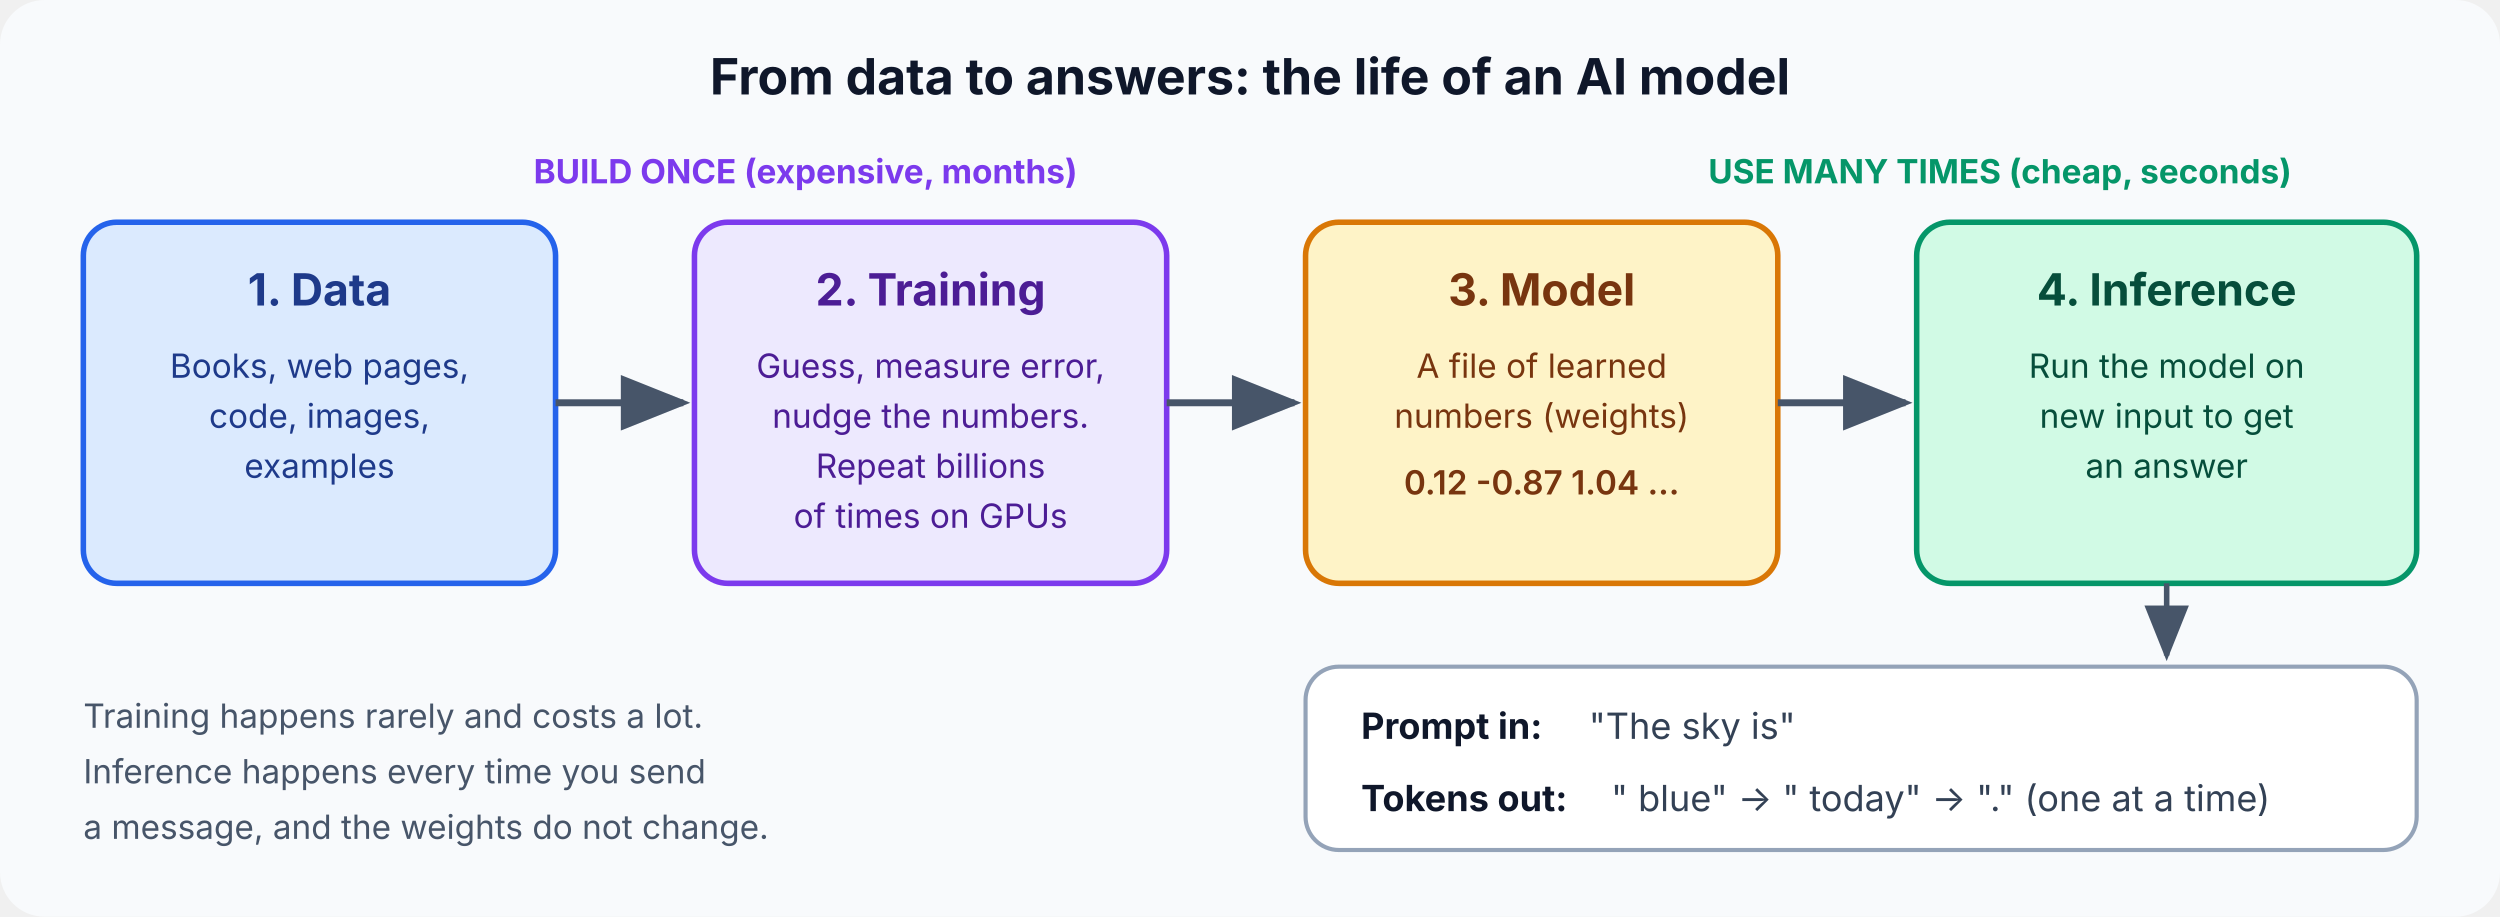
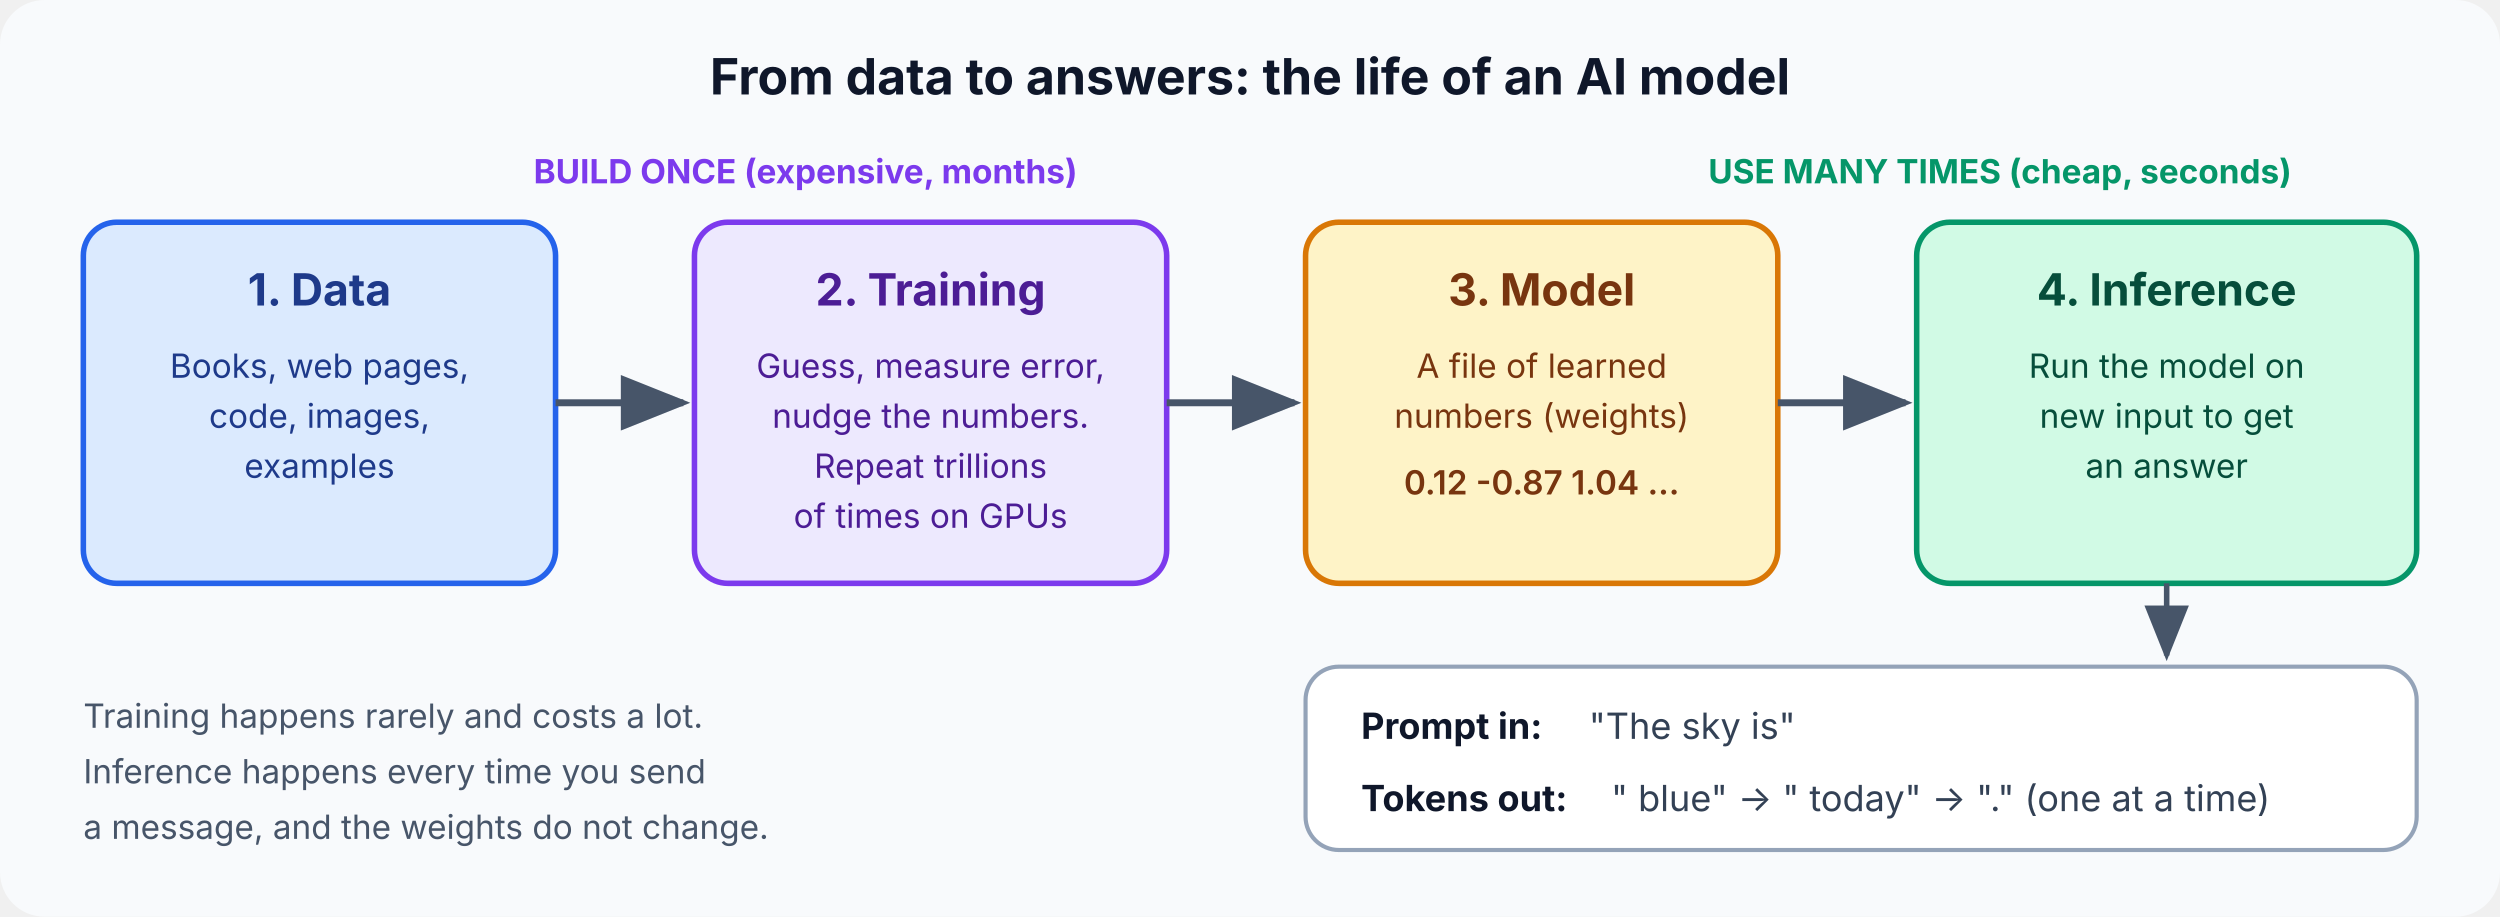
<svg xmlns="http://www.w3.org/2000/svg" viewBox="0 0 900 330" role="img" aria-label="The big picture: data goes into training, training produces a model made of weights, and inference turns a prompt into output tokens">
  <defs>
    <marker id="bpArrow" markerWidth="10" markerHeight="8" refX="9" refY="4" orient="auto">
      <path d="M0,0 L10,4 L0,8 Z" fill="#475569" />
    </marker>
  </defs>
  <rect x="0" y="0" width="900" height="330" rx="16" fill="#f8fafc" />
  <text x="450" y="34" text-anchor="middle" font-family="Inter,sans-serif" font-size="18" font-weight="700" fill="#0f172a">From data to answers: the life of an AI model</text>
  <text x="290" y="66" text-anchor="middle" font-family="Inter,sans-serif" font-size="12" font-weight="700" fill="#7c3aed">BUILD ONCE (expensive, months)</text>
  <text x="720" y="66" text-anchor="middle" font-family="Inter,sans-serif" font-size="12" font-weight="700" fill="#059669">USE MANY TIMES (cheap, seconds)</text>
  <rect x="30" y="80" width="170" height="130" rx="12" fill="#dbeafe" stroke="#2563eb" stroke-width="2" />
  <text x="115" y="110" text-anchor="middle" font-family="Inter,sans-serif" font-size="16" font-weight="700" fill="#1e3a8a">1. Data</text>
  <text x="115" y="136" text-anchor="middle" font-family="Inter,sans-serif" font-size="12" fill="#1e3a8a">Books, web pages,</text>
  <text x="115" y="154" text-anchor="middle" font-family="Inter,sans-serif" font-size="12" fill="#1e3a8a">code, images,</text>
  <text x="115" y="172" text-anchor="middle" font-family="Inter,sans-serif" font-size="12" fill="#1e3a8a">examples</text>
  <line x1="200" y1="145" x2="246" y2="145" stroke="#475569" stroke-width="2.5" marker-end="url(#bpArrow)" />
  <rect x="250" y="80" width="170" height="130" rx="12" fill="#ede9fe" stroke="#7c3aed" stroke-width="2" />
  <text x="335" y="110" text-anchor="middle" font-family="Inter,sans-serif" font-size="16" font-weight="700" fill="#4c1d95">2. Training</text>
  <text x="335" y="136" text-anchor="middle" font-family="Inter,sans-serif" font-size="12" fill="#4c1d95">Guess, measure error,</text>
  <text x="335" y="154" text-anchor="middle" font-family="Inter,sans-serif" font-size="12" fill="#4c1d95">nudge the numbers.</text>
-   <text x="335" y="172" text-anchor="middle" font-family="Inter,sans-serif" font-size="12" fill="#4c1d95">Repeat billions</text>
+   <text x="335" y="172" text-anchor="middle" font-family="Inter,sans-serif" font-size="12" fill="#4c1d95">Repeat trillions</text>
  <text x="335" y="190" text-anchor="middle" font-family="Inter,sans-serif" font-size="12" fill="#4c1d95">of times on GPUs</text>
  <line x1="420" y1="145" x2="466" y2="145" stroke="#475569" stroke-width="2.5" marker-end="url(#bpArrow)" />
  <rect x="470" y="80" width="170" height="130" rx="12" fill="#fef3c7" stroke="#d97706" stroke-width="2" />
  <text x="555" y="110" text-anchor="middle" font-family="Inter,sans-serif" font-size="16" font-weight="700" fill="#78350f">3. Model</text>
  <text x="555" y="136" text-anchor="middle" font-family="Inter,sans-serif" font-size="12" fill="#78350f">A file of learned</text>
  <text x="555" y="154" text-anchor="middle" font-family="Inter,sans-serif" font-size="12" fill="#78350f">numbers (weights)</text>
  <text x="555" y="178" text-anchor="middle" font-family="Inter,sans-serif" font-size="12" font-weight="600" fill="#78350f">0.12  -0.87  1.04 ...</text>
  <line x1="640" y1="145" x2="686" y2="145" stroke="#475569" stroke-width="2.5" marker-end="url(#bpArrow)" />
  <rect x="690" y="80" width="180" height="130" rx="12" fill="#d1fae5" stroke="#059669" stroke-width="2" />
  <text x="780" y="110" text-anchor="middle" font-family="Inter,sans-serif" font-size="16" font-weight="700" fill="#064e3b">4. Inference</text>
  <text x="780" y="136" text-anchor="middle" font-family="Inter,sans-serif" font-size="12" fill="#064e3b">Run the model on</text>
  <text x="780" y="154" text-anchor="middle" font-family="Inter,sans-serif" font-size="12" fill="#064e3b">new input to get</text>
  <text x="780" y="172" text-anchor="middle" font-family="Inter,sans-serif" font-size="12" fill="#064e3b">an answer</text>
  <rect x="470" y="240" width="400" height="66" rx="12" fill="#ffffff" stroke="#94a3b8" stroke-width="1.5" />
  <text x="490" y="266" font-family="Inter,sans-serif" font-size="13" font-weight="700" fill="#0f172a">Prompt in:</text>
  <text x="572" y="266" font-family="Inter,sans-serif" font-size="13" fill="#334155">"The sky is"</text>
  <text x="490" y="292" font-family="Inter,sans-serif" font-size="13" font-weight="700" fill="#0f172a">Tokens out:</text>
  <text x="580" y="292" font-family="Inter,sans-serif" font-size="13" fill="#334155">" blue" → " today" → "." (one at a time)</text>
  <line x1="780" y1="210" x2="780" y2="236" stroke="#475569" stroke-width="2" marker-end="url(#bpArrow)" />
  <text x="30" y="262" font-family="Inter,sans-serif" font-size="12" fill="#475569">Training happens rarely and costs a lot.</text>
  <text x="30" y="282" font-family="Inter,sans-serif" font-size="12" fill="#475569">Inference happens every time you send</text>
  <text x="30" y="302" font-family="Inter,sans-serif" font-size="12" fill="#475569">a message, and the weights do not change.</text>
</svg>
